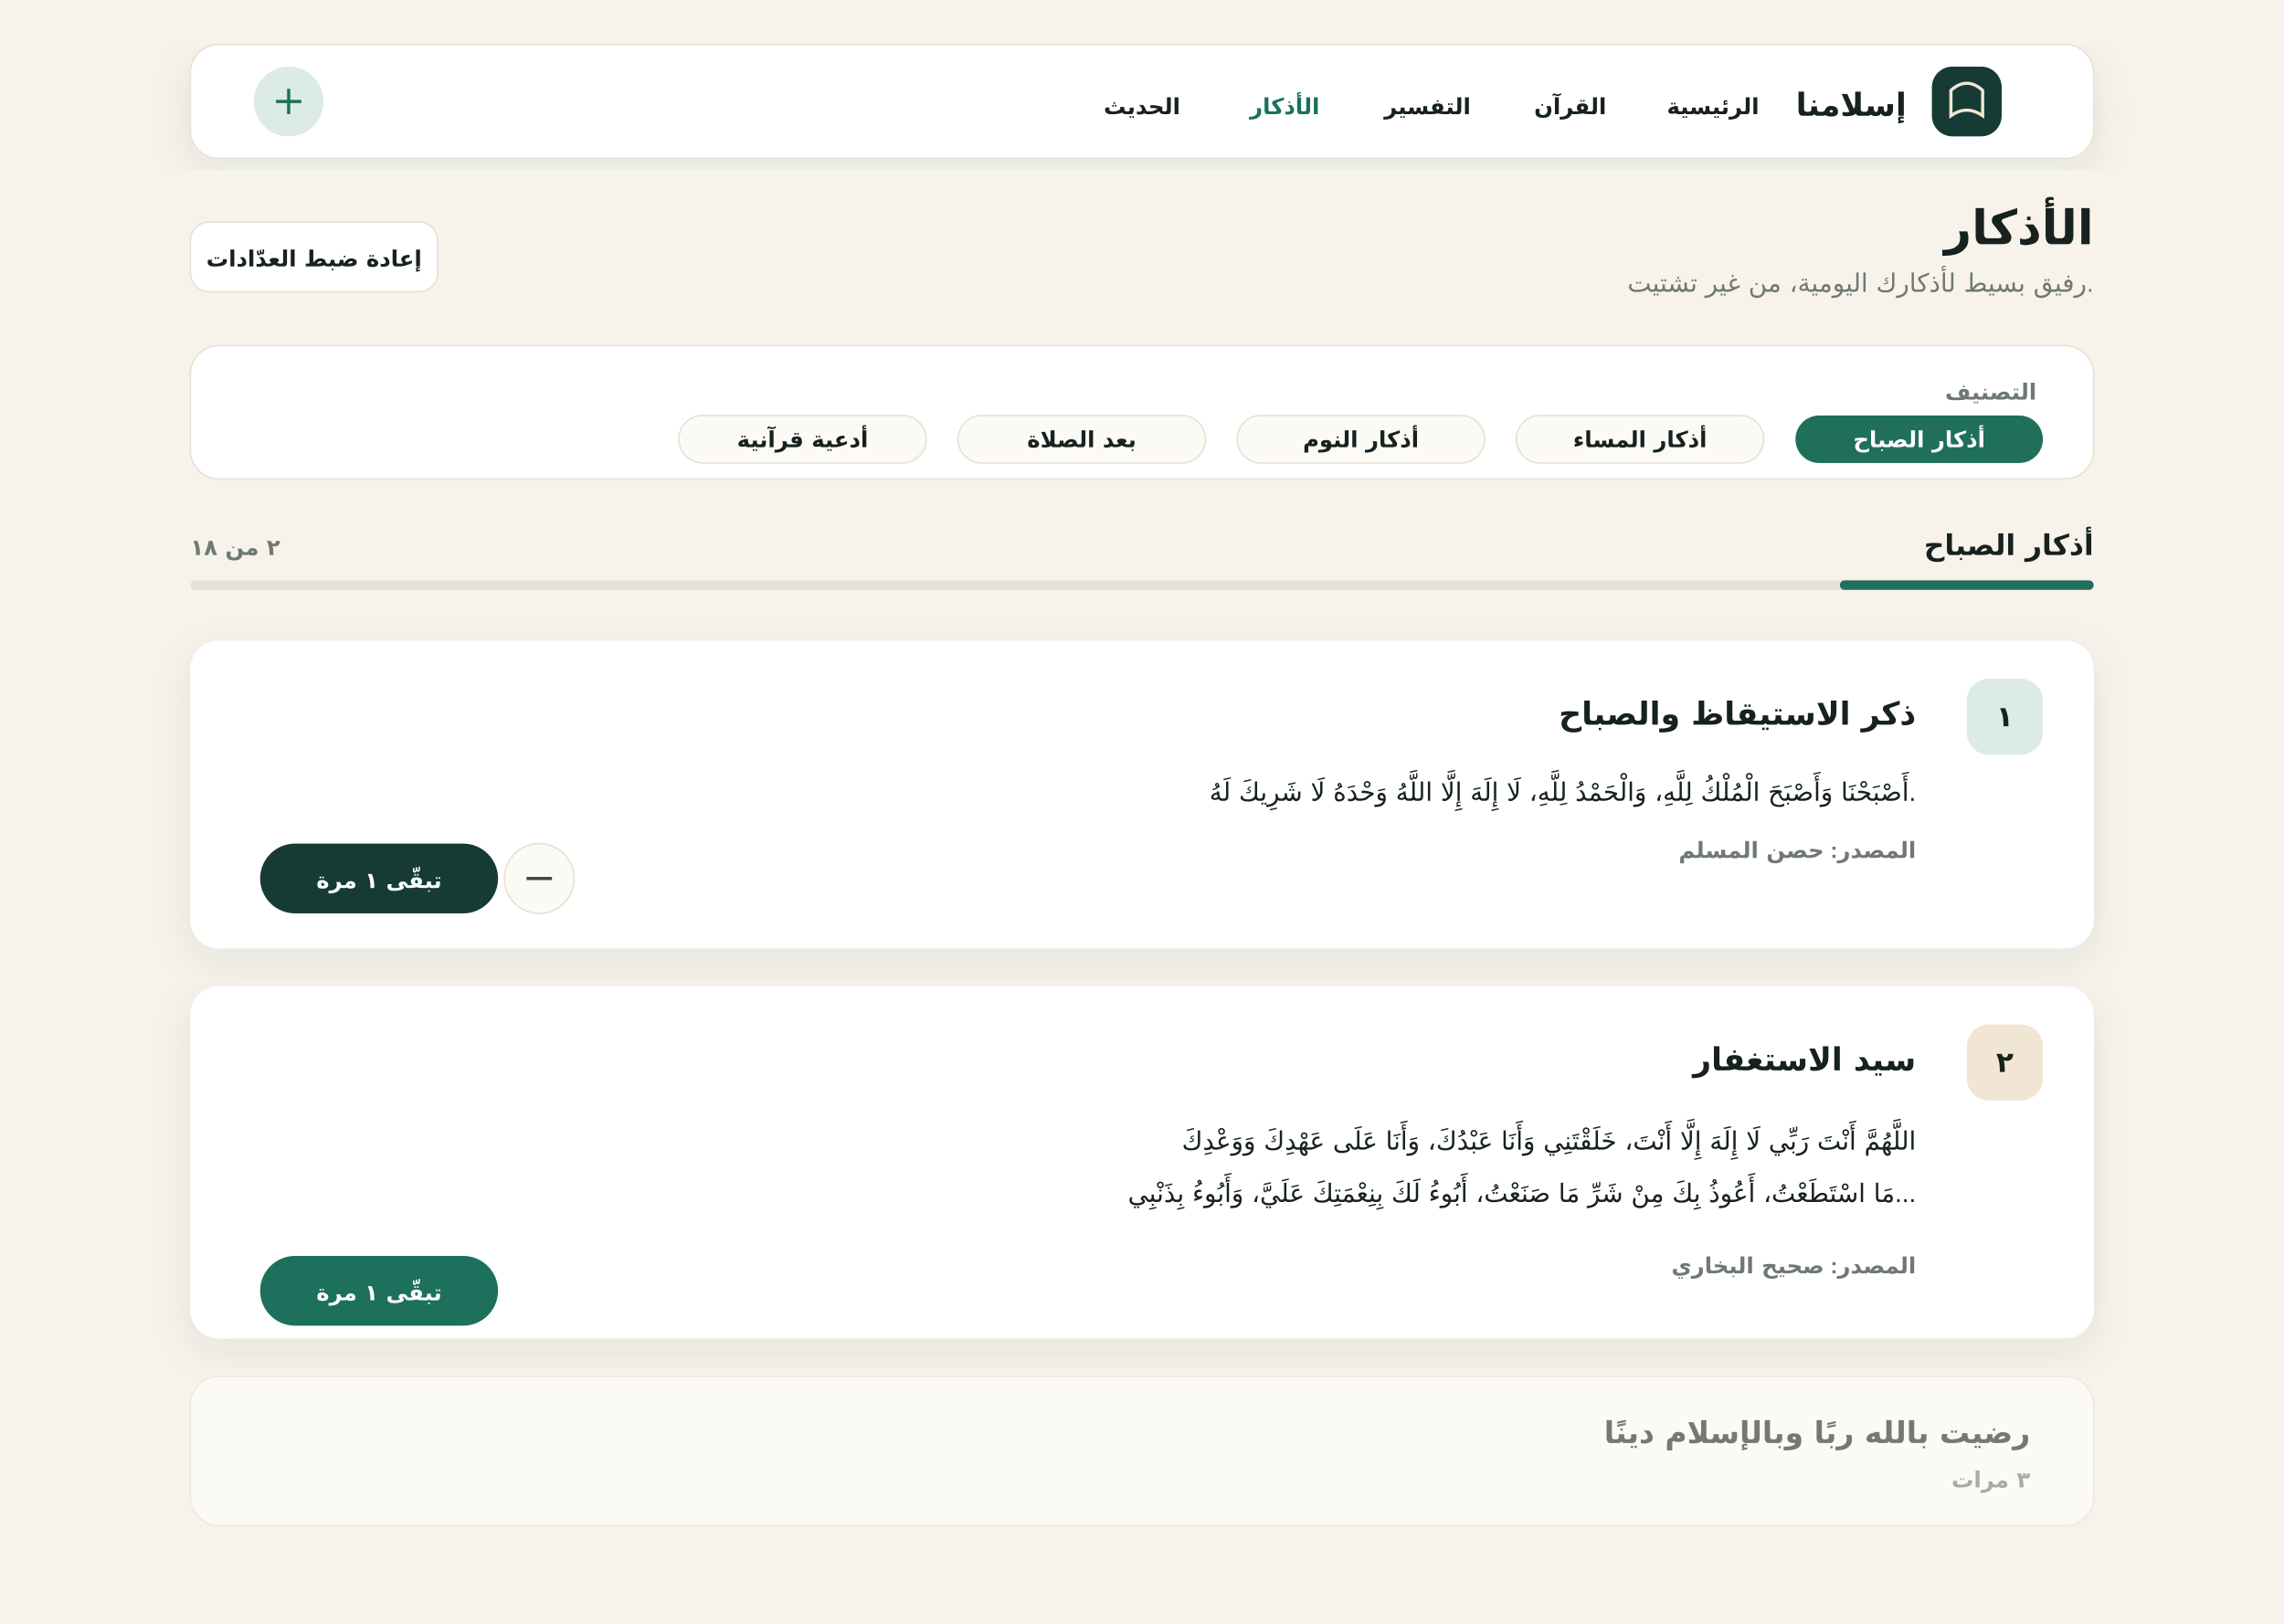
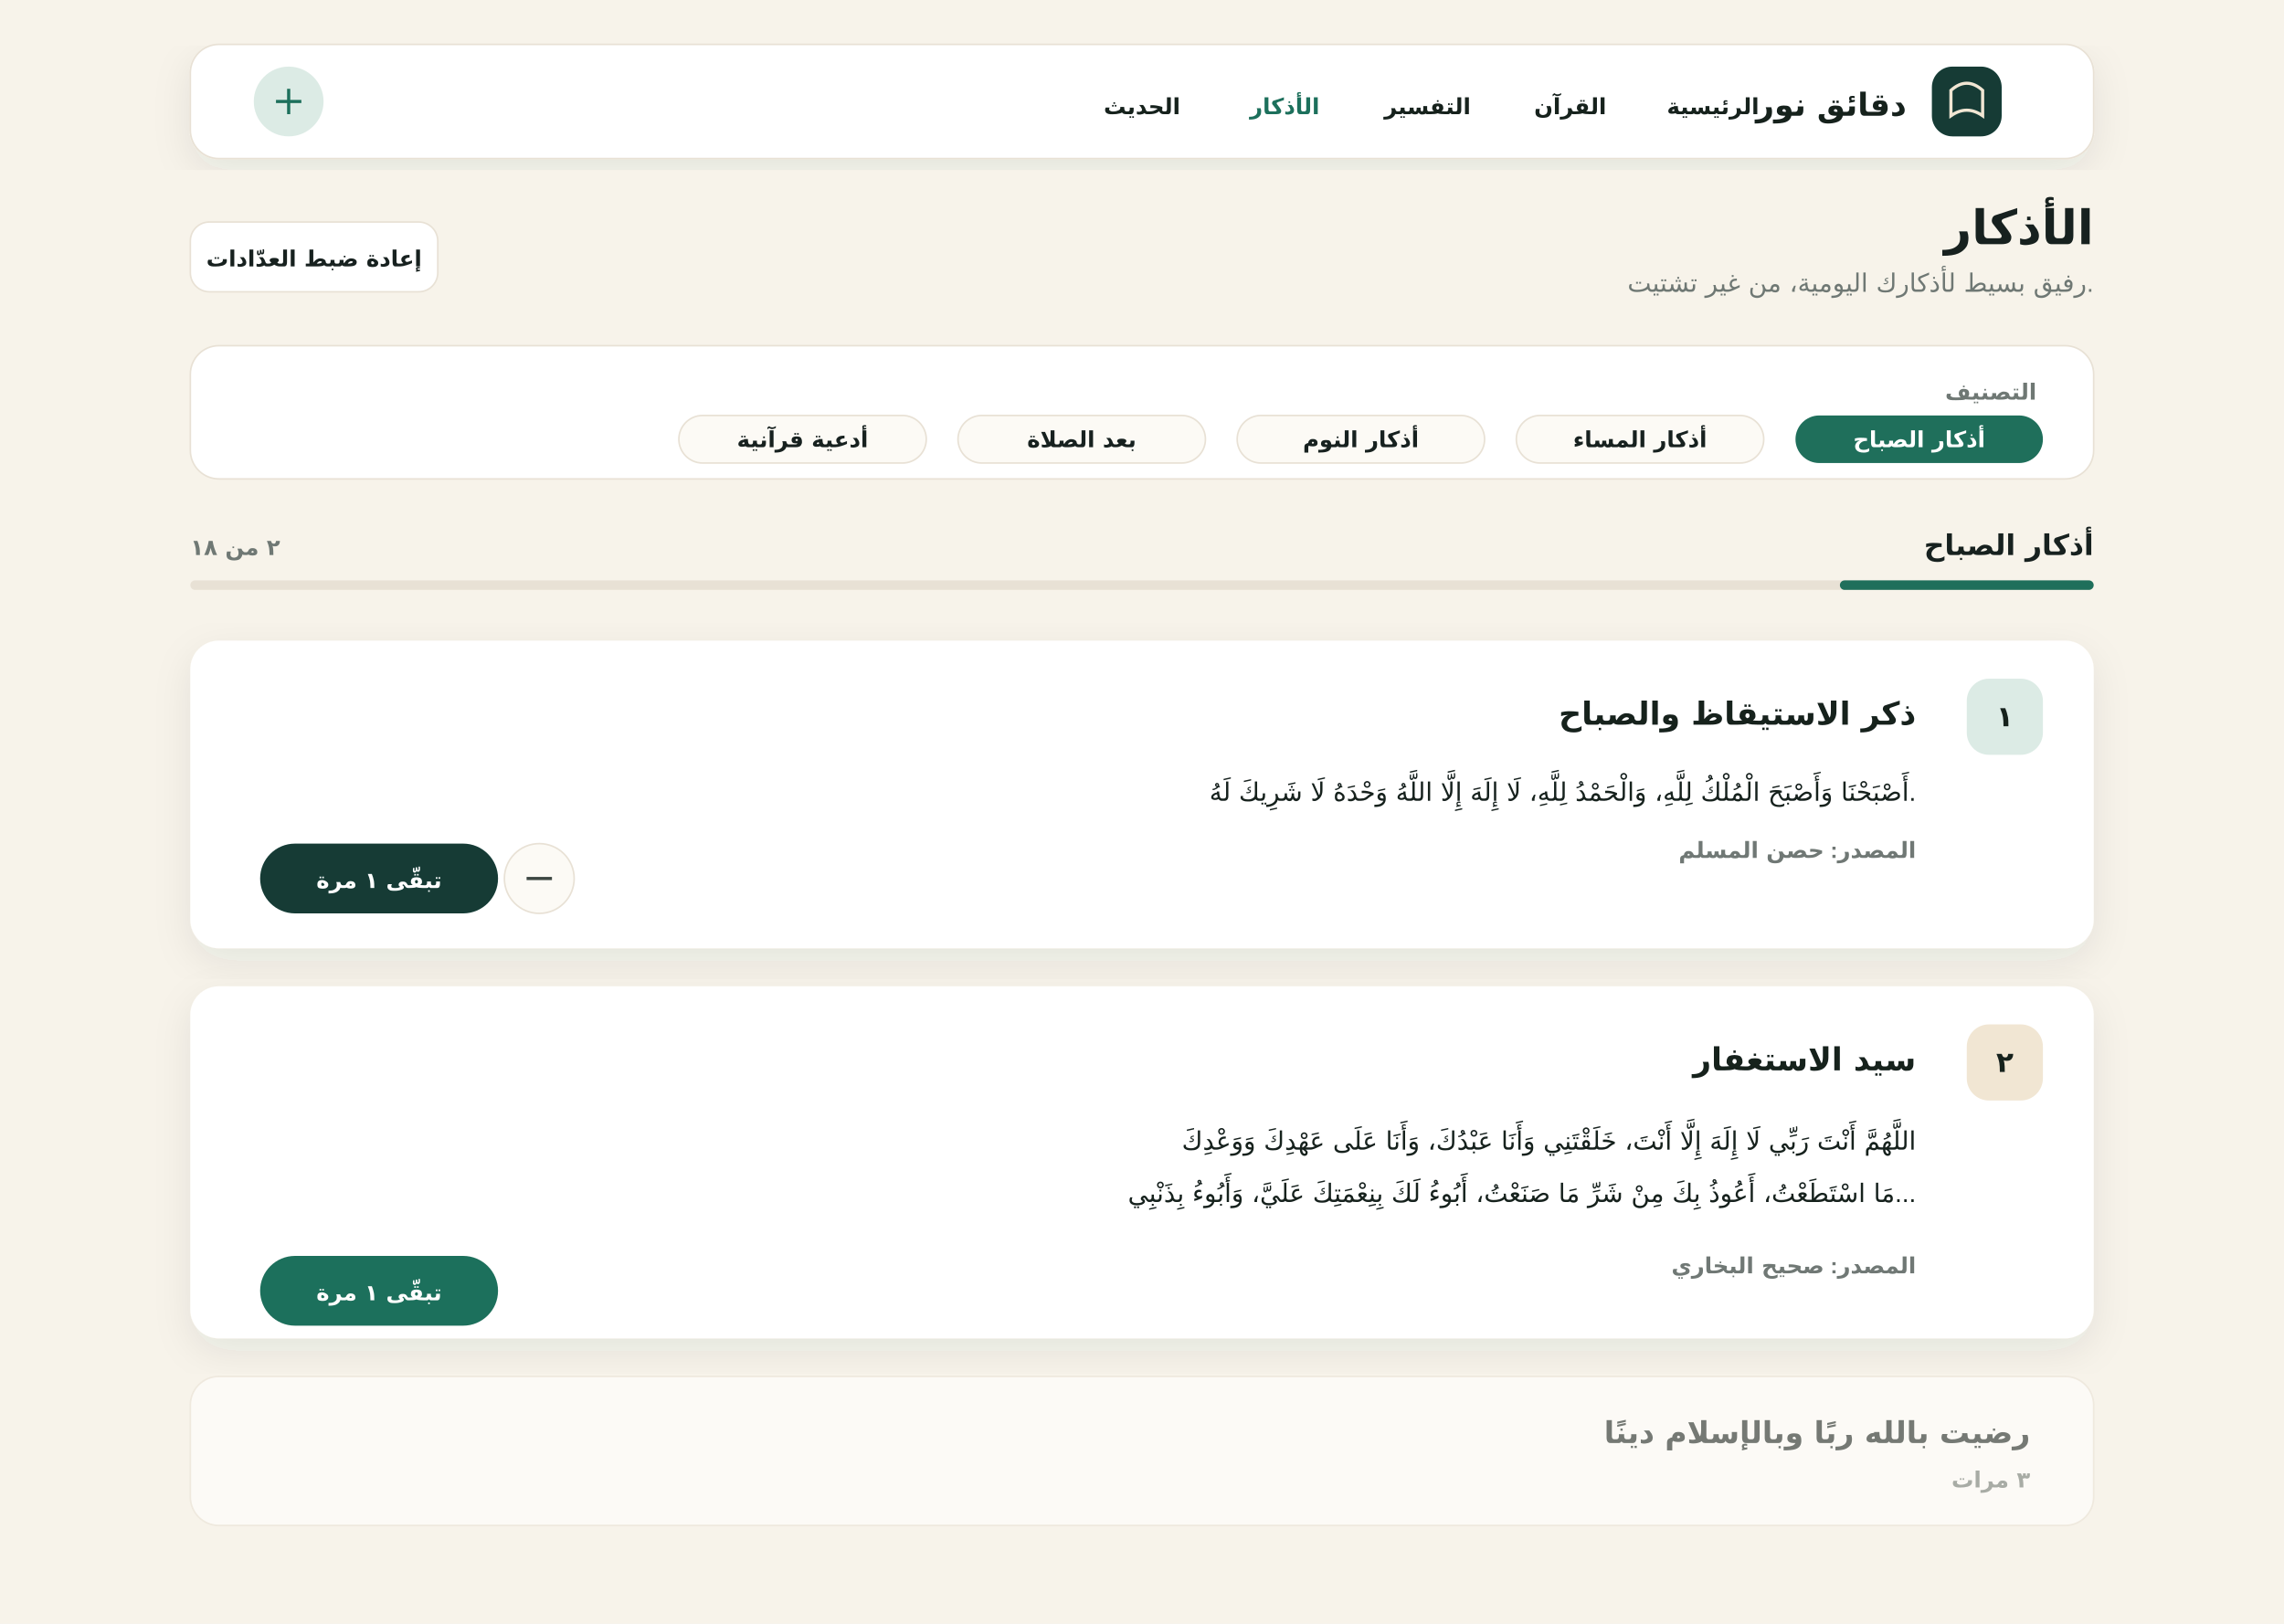
<svg xmlns="http://www.w3.org/2000/svg" width="1440" height="1024" viewBox="0 0 1440 1024">
  <defs>
    <filter id="s">
      <feDropShadow dx="0" dy="8" stdDeviation="12" flood-color="#123B35" flood-opacity=".08" />
    </filter>
    <style>.ui{font-family:Cairo,Arial,sans-serif;fill:#17211F}.muted{fill:#6F7874}.label{font-size:14px;font-weight:600}.body{font-size:16px}.title{font-size:30px;font-weight:700}.white{fill:#fff}</style>
  </defs>
  <rect width="1440" height="1024" fill="#F7F3EA" />
  <g id="AppHeader" filter="url(#s)">
    <rect x="120" y="28" width="1200" height="72" rx="18" fill="#fff" stroke="#E8E1D5" />
    <rect x="1218" y="42" width="44" height="44" rx="13" fill="#123B35" />
    <path d="M1230 57q10-9 20 0v16q-10-7-20 0Z" fill="none" stroke="#F1E6D3" stroke-width="2" />
-     <text x="1202" y="73" text-anchor="end" class="ui" font-size="20" font-weight="700">إسلامنا</text>
+     <text x="1202" y="73" text-anchor="end" class="ui" font-size="20" font-weight="700">دقائق نور</text>
    <g class="ui label" text-anchor="middle">
      <text x="1080" y="72">الرئيسية</text>
      <text x="990" y="72">القرآن</text>
      <text x="900" y="72">التفسير</text>
      <text x="810" y="72" fill="#1F6F5B">الأذكار</text>
      <text x="720" y="72">الحديث</text>
    </g>
    <circle cx="182" cy="64" r="22" fill="#DCEBE5" />
    <path d="M174 64h16M182 56v16" stroke="#1F6F5B" stroke-width="2" />
  </g>
  <g id="PageHeader">
    <text x="1320" y="154" text-anchor="end" class="ui title">الأذكار</text>
    <text x="1320" y="184" text-anchor="end" class="ui body muted">رفيق بسيط لأذكارك اليومية، من غير تشتيت.</text>
    <rect x="120" y="140" width="156" height="44" rx="12" fill="#fff" stroke="#E8E1D5" />
    <text x="198" y="168" text-anchor="middle" class="ui label">إعادة ضبط العدّادات</text>
  </g>
  <g id="CategoryTabs">
    <rect x="120" y="218" width="1200" height="84" rx="18" fill="#fff" stroke="#E8E1D5" />
    <text x="1284" y="252" text-anchor="end" class="ui label muted">التصنيف</text>
    <g class="ui label" text-anchor="middle">
      <rect x="1132" y="262" width="156" height="30" rx="15" fill="#1F6F5B" />
      <text x="1210" y="282" class="white">أذكار الصباح</text>
      <rect x="956" y="262" width="156" height="30" rx="15" fill="#FCFAF5" stroke="#E8E1D5" />
      <text x="1034" y="282">أذكار المساء</text>
      <rect x="780" y="262" width="156" height="30" rx="15" fill="#FCFAF5" stroke="#E8E1D5" />
      <text x="858" y="282">أذكار النوم</text>
      <rect x="604" y="262" width="156" height="30" rx="15" fill="#FCFAF5" stroke="#E8E1D5" />
      <text x="682" y="282">بعد الصلاة</text>
      <rect x="428" y="262" width="156" height="30" rx="15" fill="#FCFAF5" stroke="#E8E1D5" />
      <text x="506" y="282">أدعية قرآنية</text>
    </g>
  </g>
  <g id="Progress">
    <text x="1320" y="350" text-anchor="end" class="ui" font-size="18" font-weight="700">أذكار الصباح</text>
    <text x="120" y="350" class="ui label muted">٢ من ١٨</text>
    <rect x="120" y="366" width="1200" height="6" rx="3" fill="#E8E1D5" />
    <rect x="1160" y="366" width="160" height="6" rx="3" fill="#1F6F5B" />
  </g>
  <g id="DhikrCards">
    <g filter="url(#s)">
      <rect x="120" y="404" width="1200" height="194" rx="18" fill="#fff" />
      <rect x="1240" y="428" width="48" height="48" rx="14" fill="#DCEBE5" />
      <text x="1264" y="458" text-anchor="middle" class="ui" font-size="18" font-weight="700" fill="#1F6F5B">١</text>
      <text x="1208" y="457" text-anchor="end" class="ui" font-size="20" font-weight="700">ذكر الاستيقاظ والصباح</text>
      <text x="1208" y="505" text-anchor="end" class="ui body">أَصْبَحْنَا وَأَصْبَحَ الْمُلْكُ لِلَّهِ، وَالْحَمْدُ لِلَّهِ، لَا إِلَهَ إِلَّا اللَّهُ وَحْدَهُ لَا شَرِيكَ لَهُ.</text>
      <text x="1208" y="541" text-anchor="end" class="ui label muted">المصدر: حصن المسلم</text>
      <rect x="164" y="532" width="150" height="44" rx="22" fill="#123B35" />
      <text x="239" y="560" text-anchor="middle" class="ui white label">تبقّى ١ مرة</text>
      <circle cx="340" cy="554" r="22" fill="#FCFAF5" stroke="#E8E1D5" />
      <path d="M332 554h16" stroke="#3D4743" stroke-width="2" />
    </g>
    <g filter="url(#s)">
      <rect x="120" y="622" width="1200" height="222" rx="18" fill="#fff" />
      <rect x="1240" y="646" width="48" height="48" rx="14" fill="#F1E6D3" />
      <text x="1264" y="676" text-anchor="middle" class="ui" font-size="18" font-weight="700" fill="#A97A35">٢</text>
      <text x="1208" y="675" text-anchor="end" class="ui" font-size="20" font-weight="700">سيد الاستغفار</text>
      <text x="1208" y="725" text-anchor="end" class="ui body">اللَّهُمَّ أَنْتَ رَبِّي لَا إِلَهَ إِلَّا أَنْتَ، خَلَقْتَنِي وَأَنَا عَبْدُكَ، وَأَنَا عَلَى عَهْدِكَ وَوَعْدِكَ</text>
      <text x="1208" y="758" text-anchor="end" class="ui body">مَا اسْتَطَعْتُ، أَعُوذُ بِكَ مِنْ شَرِّ مَا صَنَعْتُ، أَبُوءُ لَكَ بِنِعْمَتِكَ عَلَيَّ، وَأَبُوءُ بِذَنْبِي...</text>
      <text x="1208" y="803" text-anchor="end" class="ui label muted">المصدر: صحيح البخاري</text>
      <rect x="164" y="792" width="150" height="44" rx="22" fill="#1F6F5B" />
      <text x="239" y="820" text-anchor="middle" class="ui white label">تبقّى ١ مرة</text>
    </g>
    <g opacity=".58">
      <rect x="120" y="868" width="1200" height="94" rx="18" fill="#fff" stroke="#E8E1D5" />
      <text x="1280" y="910" text-anchor="end" class="ui" font-size="19" font-weight="700">رضيت بالله ربًا وبالإسلام دينًا</text>
      <text x="1280" y="938" text-anchor="end" class="ui label muted">٣ مرات</text>
    </g>
  </g>
</svg>
